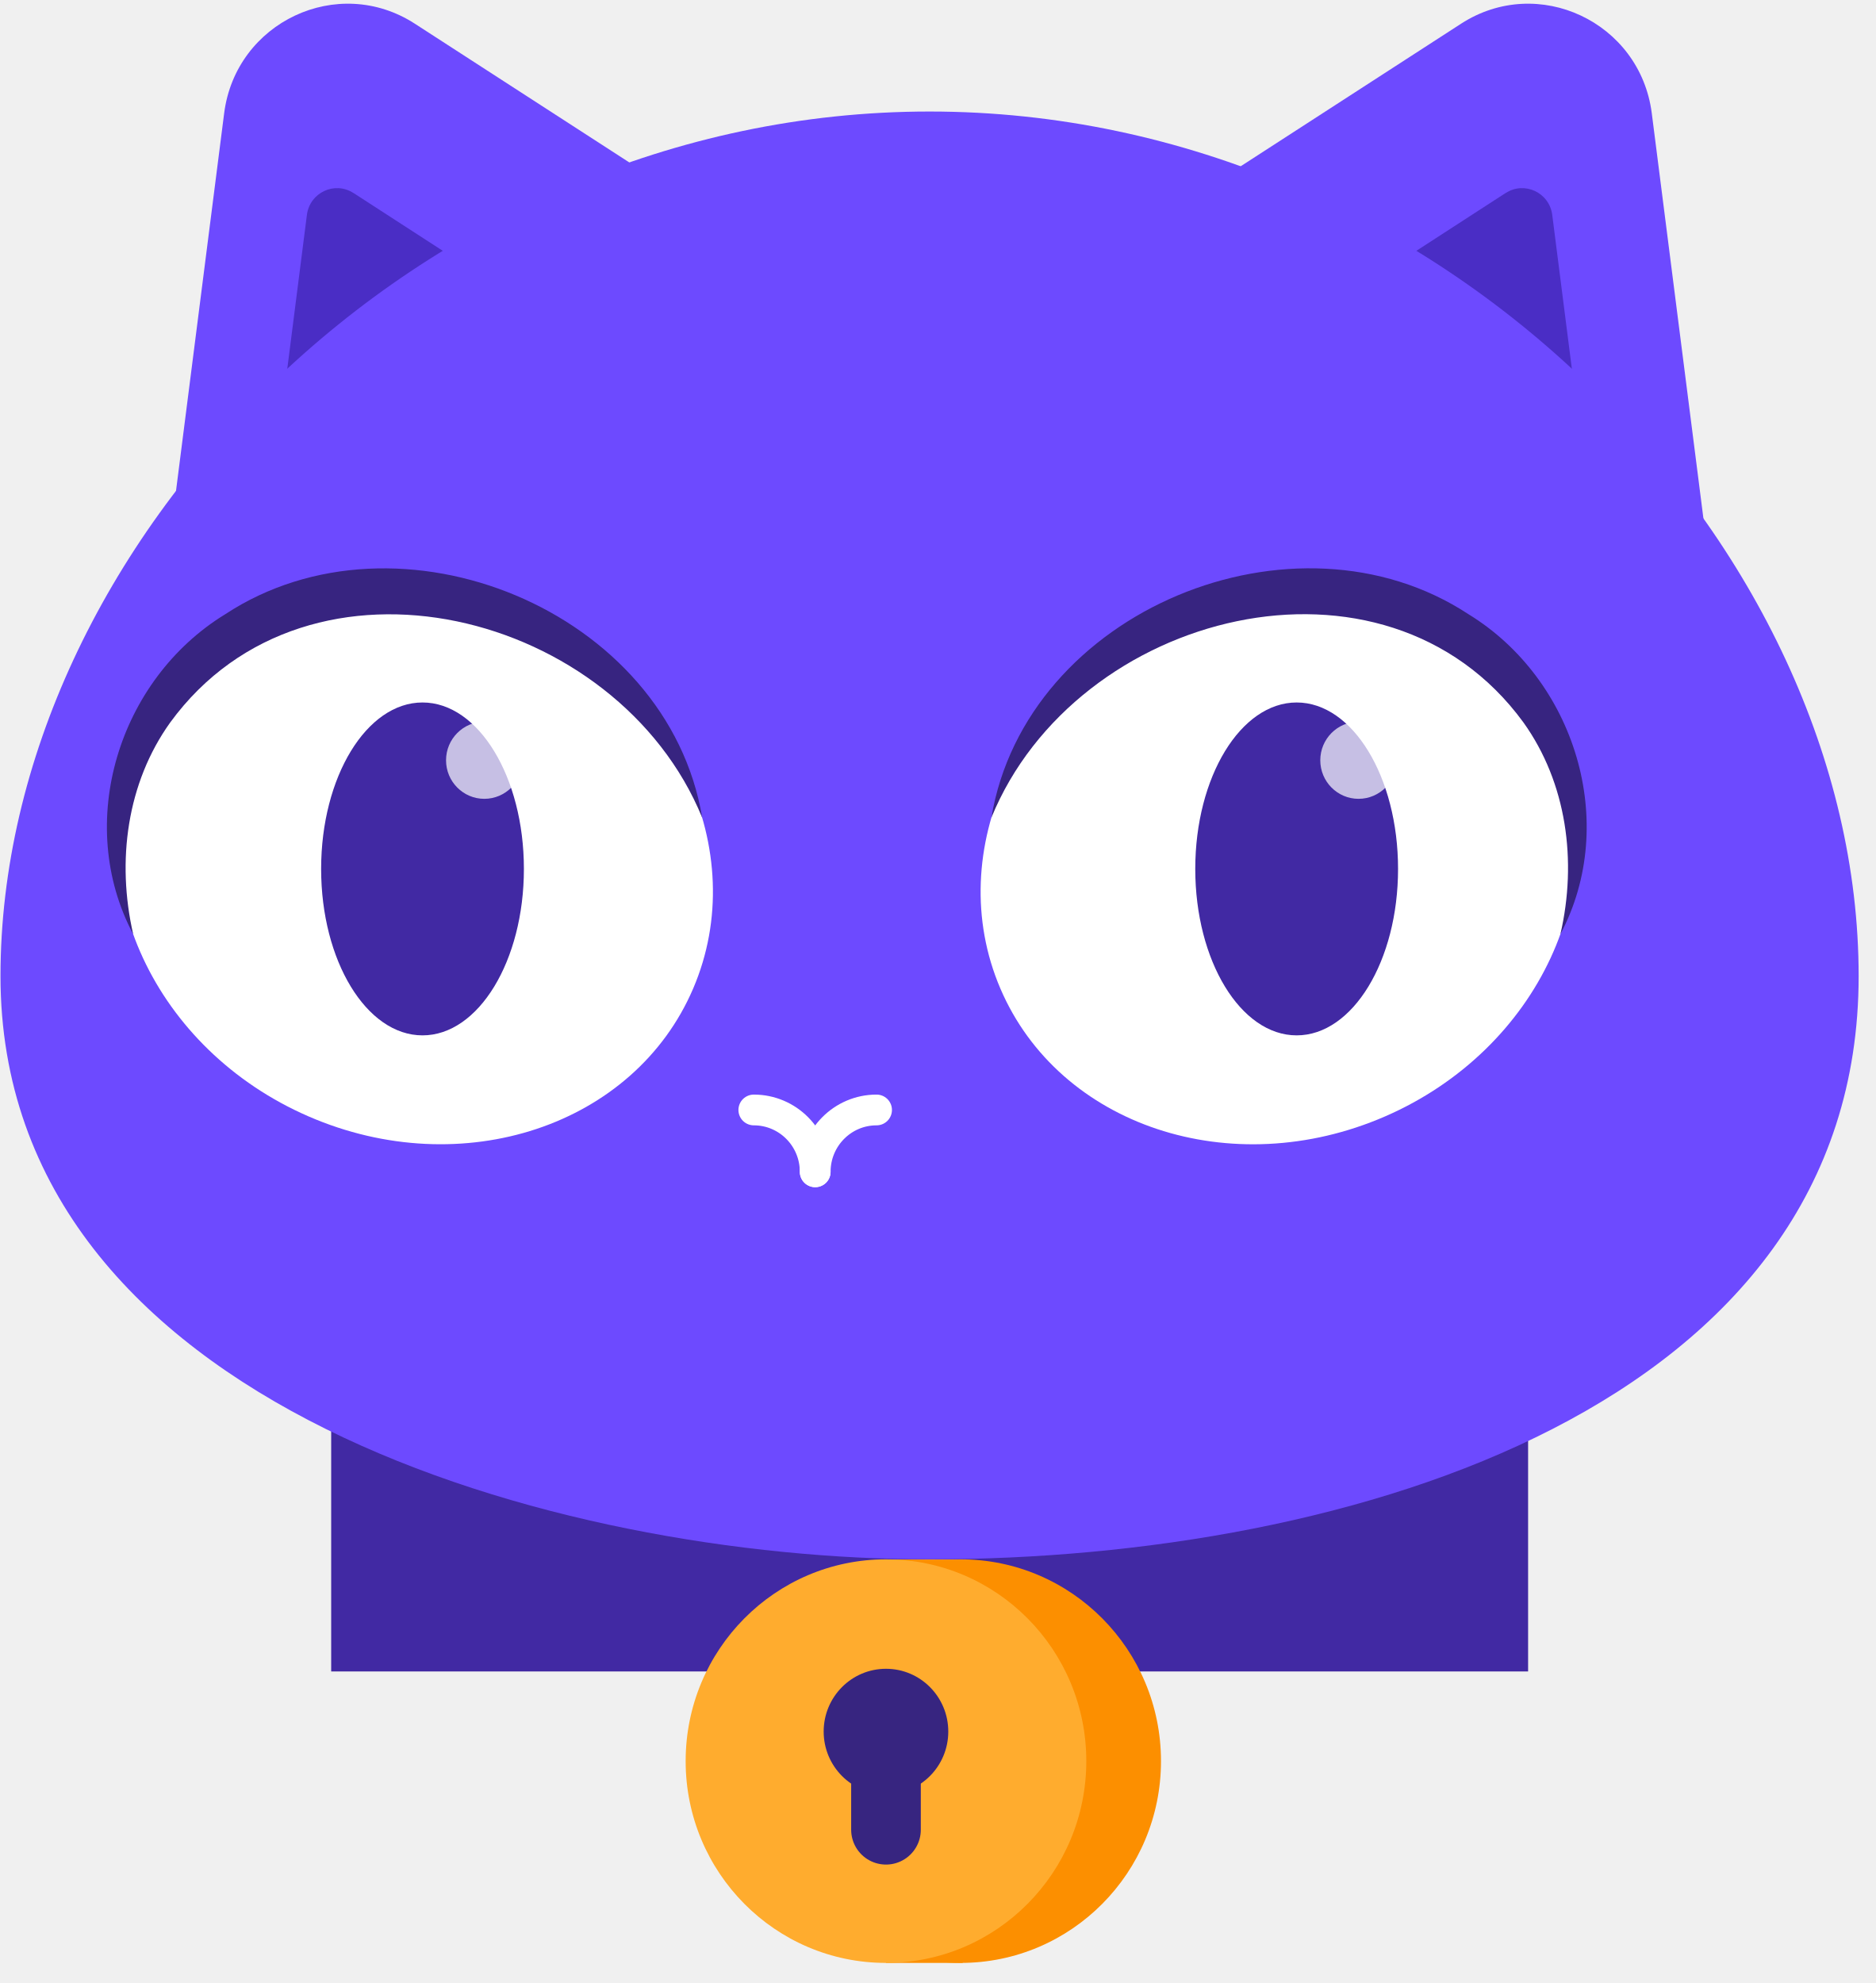
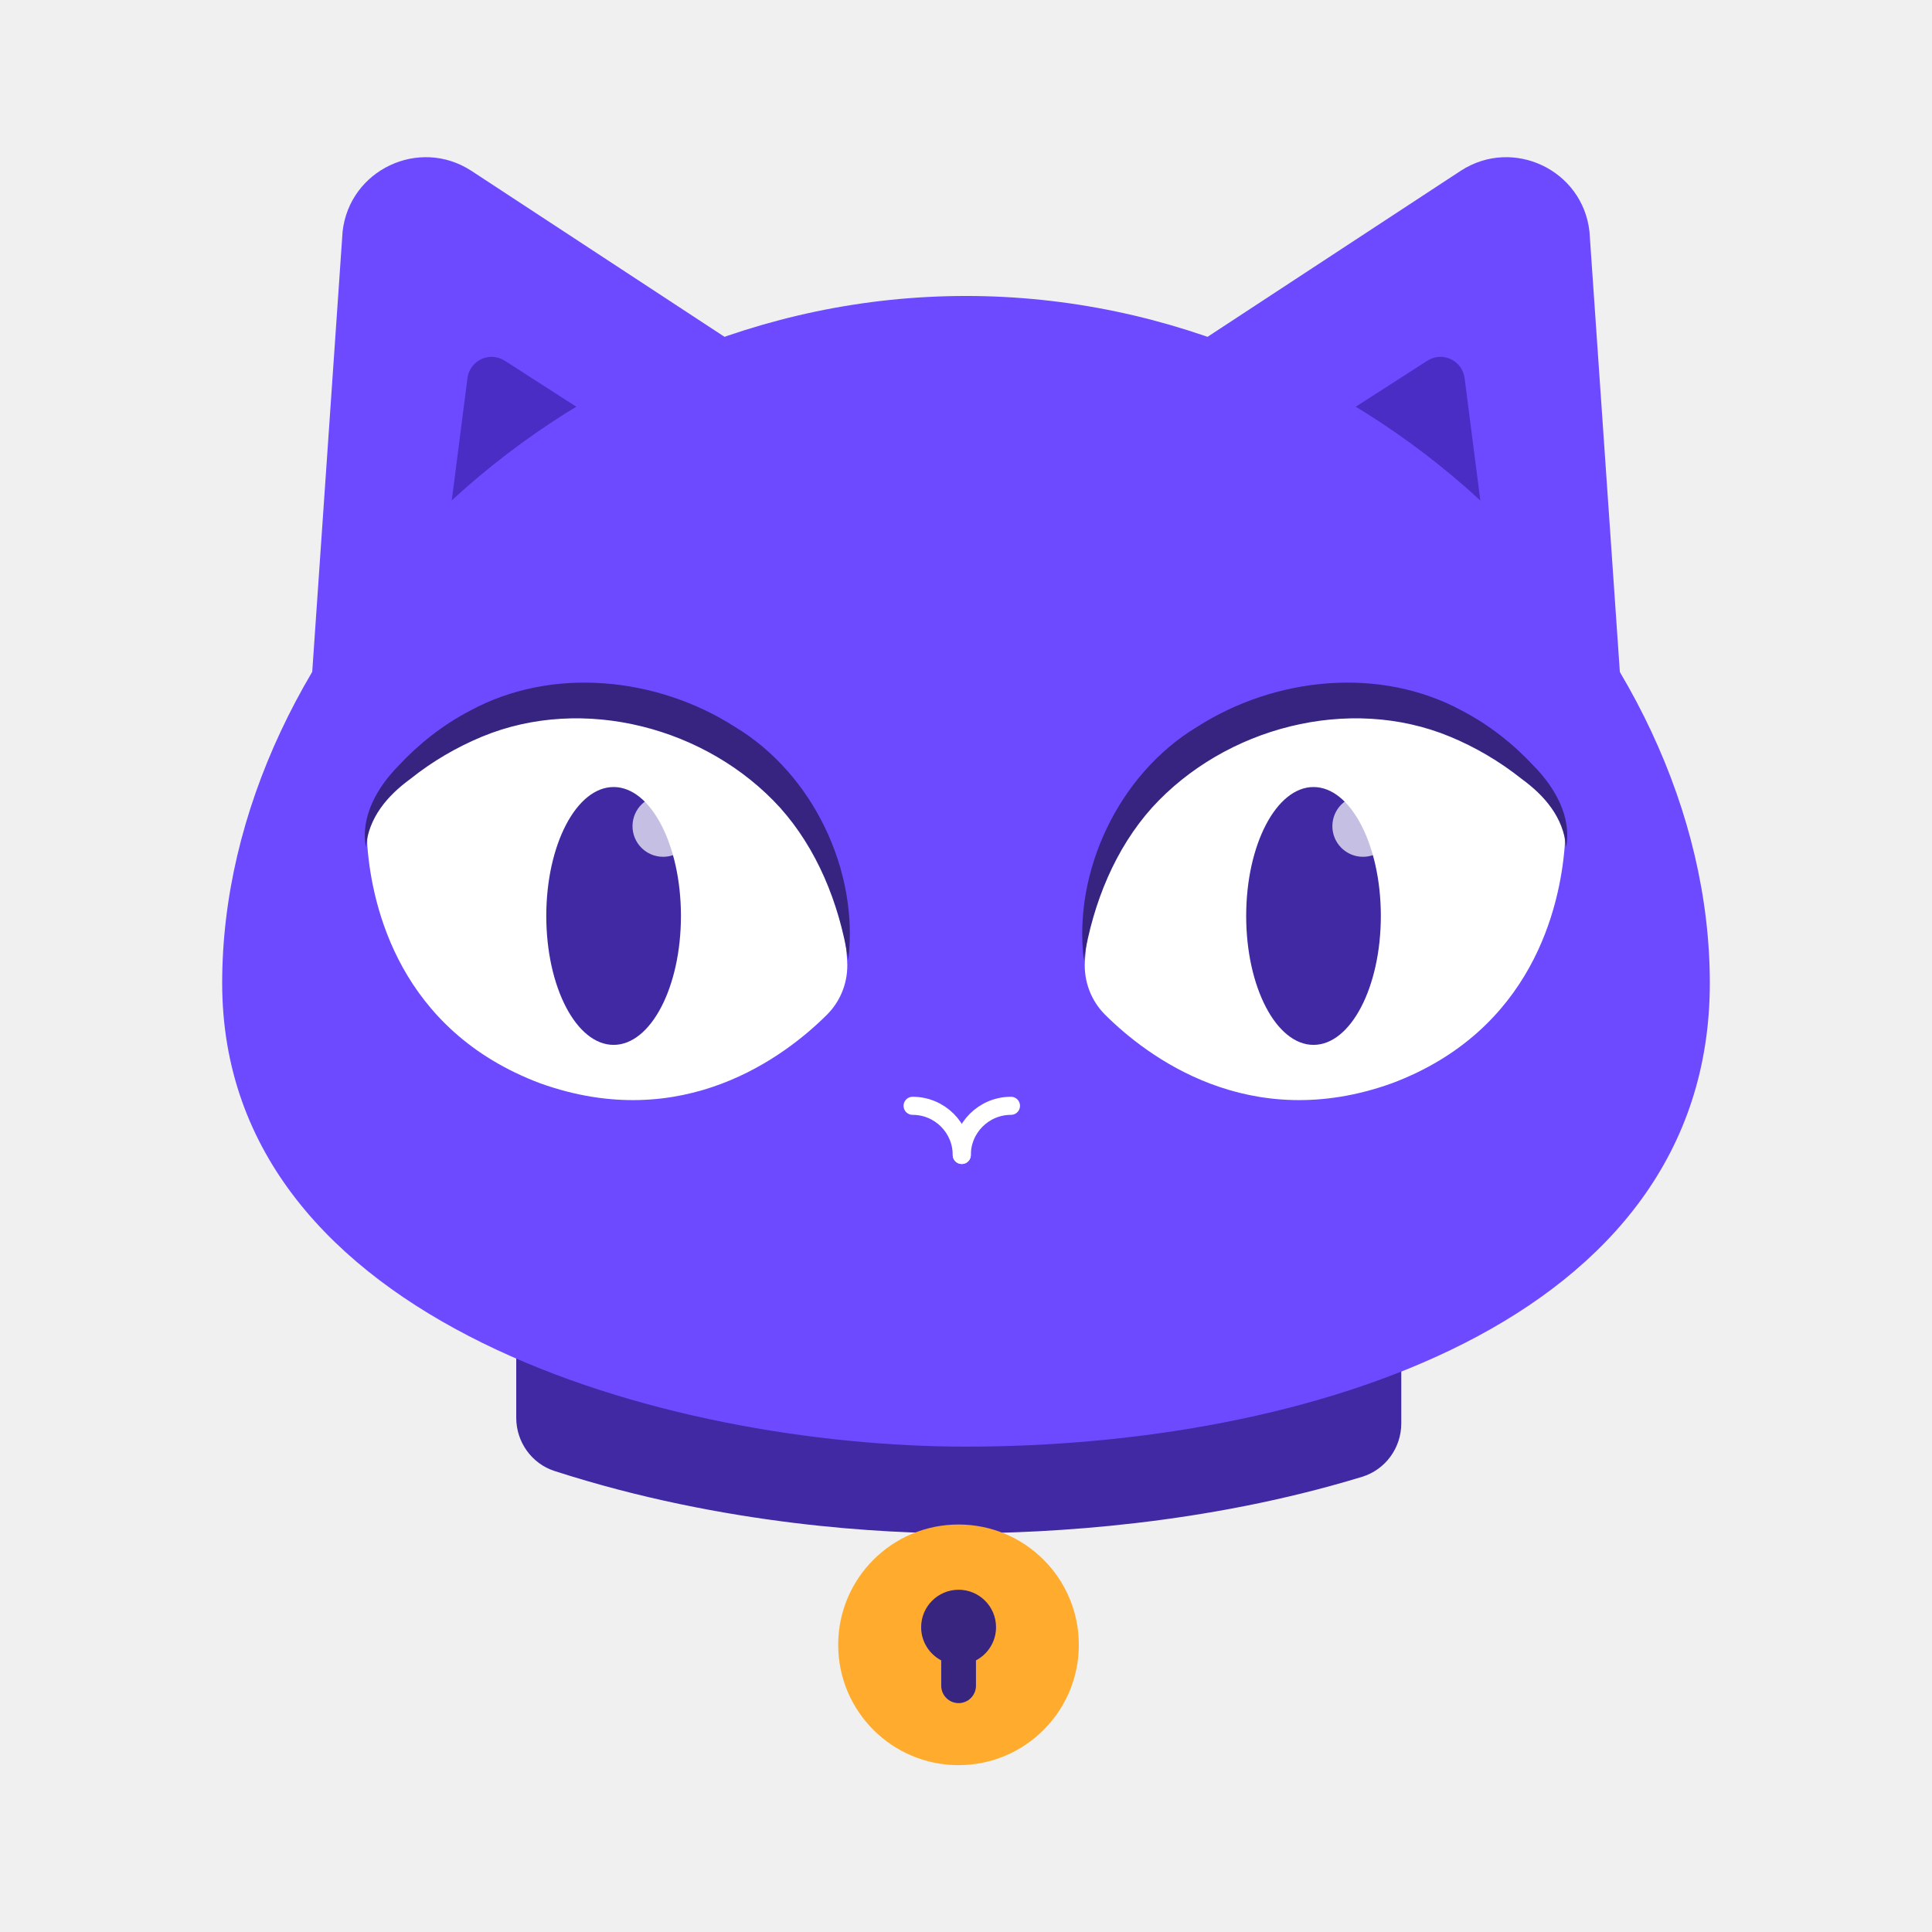
- <svg xmlns="http://www.w3.org/2000/svg" width="87" height="92" viewBox="0 0 87 92" fill="none">
-   <path d="M57.487 7.76L67.782 1.1C71.352 -1.21 76.088 1.019 76.63 5.255L79.121 24.802L57.483 7.76H57.487Z" fill="#6D4AFF" />
-   <path d="M29.541 7.76L19.246 1.1C15.677 -1.21 10.94 1.019 10.399 5.255L7.907 24.802L29.546 7.76H29.541Z" fill="#6D4AFF" />
-   <path d="M16.403 8.956L21.401 12.193L13.251 17.71L14.238 9.969C14.371 8.932 15.529 8.391 16.398 8.956H16.403Z" fill="#4A2DC5" />
-   <path d="M69.847 8.956L64.849 12.193L72.999 17.71L72.012 9.969C71.879 8.932 70.721 8.391 69.852 8.956H69.847Z" fill="#4A2DC5" />
-   <path d="M70.892 62.905H15.364V77.546H70.892V62.905Z" fill="#4129A3" />
-   <path d="M44.568 91.068C49.7 91.068 53.861 86.876 53.861 81.706C53.861 76.535 49.7 72.344 44.568 72.344C39.435 72.344 35.274 76.535 35.274 81.706C35.274 86.876 39.435 91.068 44.568 91.068Z" fill="#FC8F00" />
-   <path d="M41.098 91.068H44.658V72.349H41.098V91.068Z" fill="#FC8F00" />
-   <path d="M41.102 91.068C46.235 91.068 50.396 86.876 50.396 81.706C50.396 76.535 46.235 72.344 41.102 72.344C35.97 72.344 31.809 76.535 31.809 81.706C31.809 86.876 35.97 91.068 41.102 91.068Z" fill="#FFAC2E" />
-   <path d="M41.103 83.246C42.699 83.246 43.993 81.942 43.993 80.334C43.993 78.726 42.699 77.422 41.103 77.422C39.506 77.422 38.212 78.726 38.212 80.334C38.212 81.942 39.506 83.246 41.103 83.246Z" fill="#372580" />
-   <path d="M41.103 84.89V80.334" stroke="#372580" stroke-width="3.231" stroke-miterlimit="10" stroke-linecap="round" />
-   <path d="M86.227 45.286C86.227 65.234 62.728 72.344 43.125 72.344C25.896 72.344 0.023 65.234 0.023 45.286C0.023 25.337 19.322 5.174 43.125 5.174C66.928 5.174 86.227 25.337 86.227 45.286Z" fill="#6D4AFF" />
-   <path d="M64.255 51.796C71.382 48.699 74.948 41.023 72.22 34.65C69.492 28.278 61.503 25.622 54.376 28.719C47.248 31.816 43.682 39.492 46.41 45.864C49.139 52.237 57.128 54.892 64.255 51.796Z" fill="white" />
-   <path d="M32.158 45.862C34.886 39.49 31.32 31.814 24.193 28.717C17.065 25.62 9.076 28.276 6.348 34.648C3.62 41.021 7.186 48.697 14.313 51.794C21.44 54.89 29.43 52.235 32.158 45.862Z" fill="white" />
-   <path d="M60.155 48.035C62.753 48.035 64.859 44.577 64.859 40.313C64.859 36.048 62.753 32.591 60.155 32.591C57.557 32.591 55.451 36.048 55.451 40.313C55.451 44.577 57.557 48.035 60.155 48.035Z" fill="#4129A3" />
-   <path d="M32.578 37.941C28.663 28.354 14.338 24.692 7.897 33.518C5.889 36.32 5.401 39.944 6.179 43.344C3.44 38.17 5.51 31.524 10.441 28.502C18.496 23.2 30.979 28.316 32.578 37.946V37.941Z" fill="#372480" />
-   <path d="M45.992 37.941C47.591 28.311 60.074 23.2 68.129 28.498C73.06 31.52 75.13 38.171 72.391 43.339C73.174 39.944 72.681 36.315 70.673 33.513C64.232 24.687 49.907 28.349 45.992 37.936V37.941Z" fill="#372480" />
-   <path d="M34.971 51.496C36.547 51.496 37.819 52.783 37.819 54.365" stroke="white" stroke-width="1.427" stroke-miterlimit="10" stroke-linecap="round" />
-   <path d="M40.666 51.496C39.091 51.496 37.819 52.783 37.819 54.365" stroke="white" stroke-width="1.427" stroke-miterlimit="10" stroke-linecap="round" />
-   <path opacity="0.7" d="M63.026 37.061C64.006 37.061 64.801 36.26 64.801 35.273C64.801 34.285 64.006 33.484 63.026 33.484C62.045 33.484 61.251 34.285 61.251 35.273C61.251 36.26 62.045 37.061 63.026 37.061Z" fill="white" />
-   <path d="M19.601 48.035C22.199 48.035 24.305 44.577 24.305 40.313C24.305 36.048 22.199 32.591 19.601 32.591C17.003 32.591 14.898 36.048 14.898 40.313C14.898 44.577 17.003 48.035 19.601 48.035Z" fill="#4129A3" />
-   <path opacity="0.7" d="M22.468 37.061C23.449 37.061 24.244 36.26 24.244 35.273C24.244 34.285 23.449 33.484 22.468 33.484C21.488 33.484 20.693 34.285 20.693 35.273C20.693 36.26 21.488 37.061 22.468 37.061Z" fill="white" />
+ <svg xmlns="http://www.w3.org/2000/svg" width="200" height="200" viewBox="0 0 200 200" fill="none">
+   <path d="M53.441 146.777C53.441 149.271 55.037 151.513 57.405 152.277C75.063 157.987 91.807 158.734 99.246 158.734C108.71 158.734 124.764 157.836 140.996 152.881C143.422 152.142 145.06 149.884 145.06 147.348V137.943H53.441V146.785V146.777Z" fill="#4129A3" />
+   <path d="M99.225 182.728C106.105 182.728 111.681 177.151 111.681 170.272C111.681 163.393 106.105 157.816 99.225 157.816C92.346 157.816 86.769 163.393 86.769 170.272C86.769 177.151 92.346 182.728 99.225 182.728Z" fill="#FFAC2E" />
+   <path d="M99.233 164.57C101.375 164.57 103.11 166.307 103.11 168.448C103.11 169.94 102.267 171.233 101.032 171.882V174.507C101.032 175.5 100.227 176.306 99.233 176.306C98.24 176.306 97.435 175.5 97.435 174.507V171.883C96.199 171.234 95.356 169.94 95.356 168.448C95.356 166.307 97.092 164.57 99.233 164.57Z" fill="#372580" />
+   <path d="M32.285 69.956L75.546 35.225L48.769 17.664C43.367 14.179 36.177 17.588 35.465 23.973L32.294 69.956H32.285Z" fill="#6D4AFF" />
+   <path d="M167.722 69.956L124.461 35.225L151.238 17.664C156.64 14.179 163.83 17.588 164.542 23.973L167.714 69.956H167.722Z" fill="#6D4AFF" />
+   <path d="M147.749 37.345L138.82 43.085L153.379 52.87L151.615 39.142C151.378 37.303 149.309 36.344 147.757 37.345H147.749Z" fill="#4A2DC5" />
+   <path d="M52.259 37.345L61.188 43.085L46.629 52.87L48.393 39.142C48.63 37.303 50.699 36.344 52.251 37.345H52.259Z" fill="#4A2DC5" />
+   <path d="M177 101.771C177 137.146 135.019 149.755 100 149.755C69.22 149.755 23 137.146 23 101.771C23 66.396 57.477 30.639 100 30.639C142.523 30.639 177 66.396 177 101.771Z" fill="#6D4AFF" />
+   <path d="M94.473 114.473C97.288 114.473 99.56 116.754 99.56 119.56" stroke="white" stroke-width="1.872" stroke-miterlimit="10" stroke-linecap="round" />
+   <path d="M104.654 114.473C101.839 114.473 99.566 116.754 99.566 119.56" stroke="white" stroke-width="1.872" stroke-miterlimit="10" stroke-linecap="round" />
+   <path d="M69.961 74.299C55.216 68.999 44.506 77.445 40.14 81.905C38.639 83.44 37.859 85.559 38.037 87.705C38.529 93.793 41.335 106.664 55.919 112.142C70.699 117.45 81.306 109.327 85.605 105.045C87.072 103.586 87.827 101.56 87.7 99.499C87.31 93.326 84.723 79.844 69.961 74.299Z" fill="white" />
+   <path d="M87.815 99.362C86.849 93.402 84.534 87.831 80.752 83.608C73.206 75.307 60.385 71.915 49.905 76.257C47.285 77.342 44.766 78.809 42.485 80.632C40.12 82.353 38.153 84.626 37.881 87.695C37.288 84.541 39.068 81.497 41.23 79.292C43.342 77.02 45.835 75.044 48.65 73.577C57.18 68.939 68.033 70.092 76.089 75.248C84.212 80.14 88.926 90.196 87.815 99.362Z" fill="#372480" />
+   <path d="M130.045 74.299C144.791 68.999 155.5 77.445 159.867 81.905C161.368 83.44 162.148 85.559 161.97 87.705C161.478 93.793 158.671 106.664 144.087 112.142C129.308 117.45 118.7 109.327 114.401 105.045C112.934 103.586 112.18 101.56 112.307 99.499C112.697 93.326 115.283 79.844 130.045 74.299Z" fill="white" />
+   <path d="M112.192 99.362C111.081 90.205 115.796 80.14 123.919 75.248C131.966 70.092 142.828 68.939 151.358 73.577C154.173 75.044 156.666 77.02 158.777 79.292C160.939 81.488 162.72 84.541 162.127 87.695C161.855 84.626 159.896 82.362 157.522 80.632C155.241 78.817 152.723 77.342 150.103 76.257C139.623 71.915 126.802 75.307 119.255 83.608C115.474 87.831 113.159 93.402 112.192 99.362Z" fill="#372480" />
+   <path d="M135.974 108.165C139.823 108.165 142.944 102.19 142.944 94.819C142.944 87.448 139.823 81.473 135.974 81.473C132.124 81.473 129.004 87.448 129.004 94.819C129.004 102.19 132.124 108.165 135.974 108.165Z" fill="#4129A3" />
+   <path opacity="0.7" d="M141.097 88.696C142.848 88.696 144.268 87.276 144.268 85.525C144.268 83.773 142.848 82.353 141.097 82.353C139.346 82.353 137.926 83.773 137.926 85.525C137.926 87.276 139.346 88.696 141.097 88.696Z" fill="white" />
+   <path d="M63.521 108.165C67.37 108.165 70.491 102.19 70.491 94.819C70.491 87.448 67.37 81.473 63.521 81.473C59.671 81.473 56.551 87.448 56.551 94.819C56.551 102.19 59.671 108.165 63.521 108.165Z" fill="#4129A3" />
+   <path opacity="0.7" d="M68.648 88.696C70.399 88.696 71.819 87.276 71.819 85.525C71.819 83.773 70.399 82.353 68.648 82.353C66.896 82.353 65.477 83.773 65.477 85.525C65.477 87.276 66.896 88.696 68.648 88.696Z" fill="white" />
</svg>
